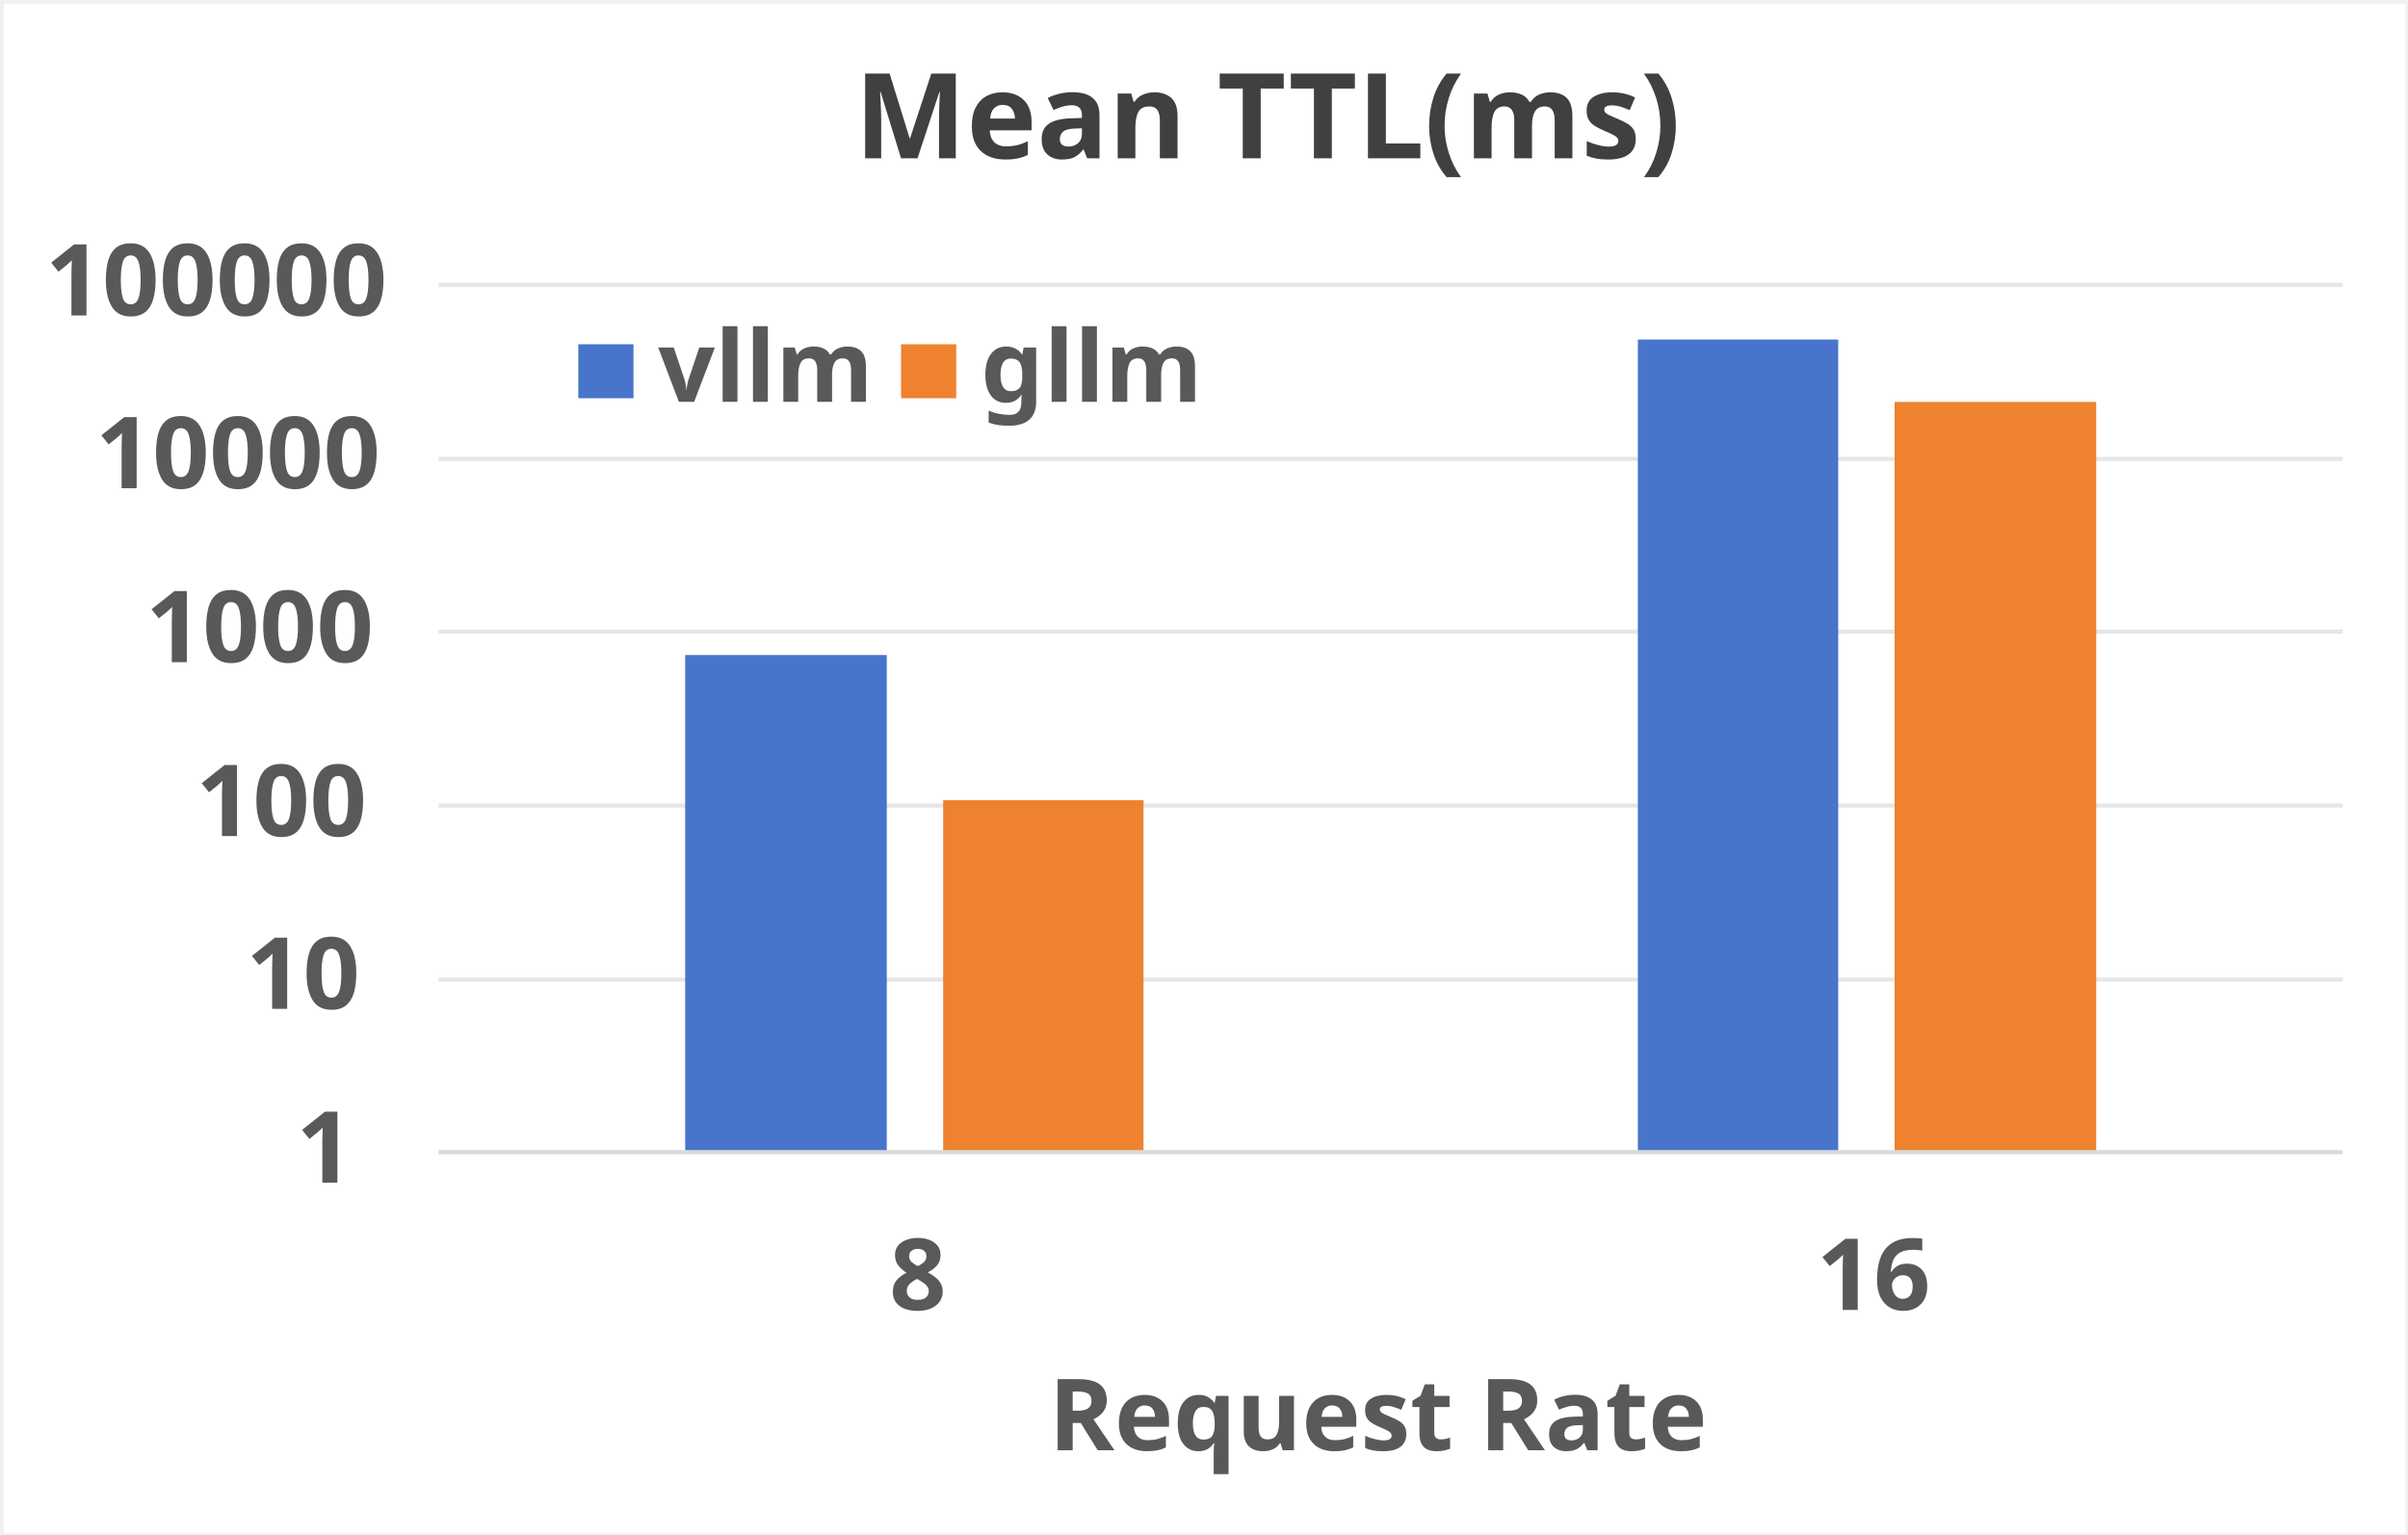
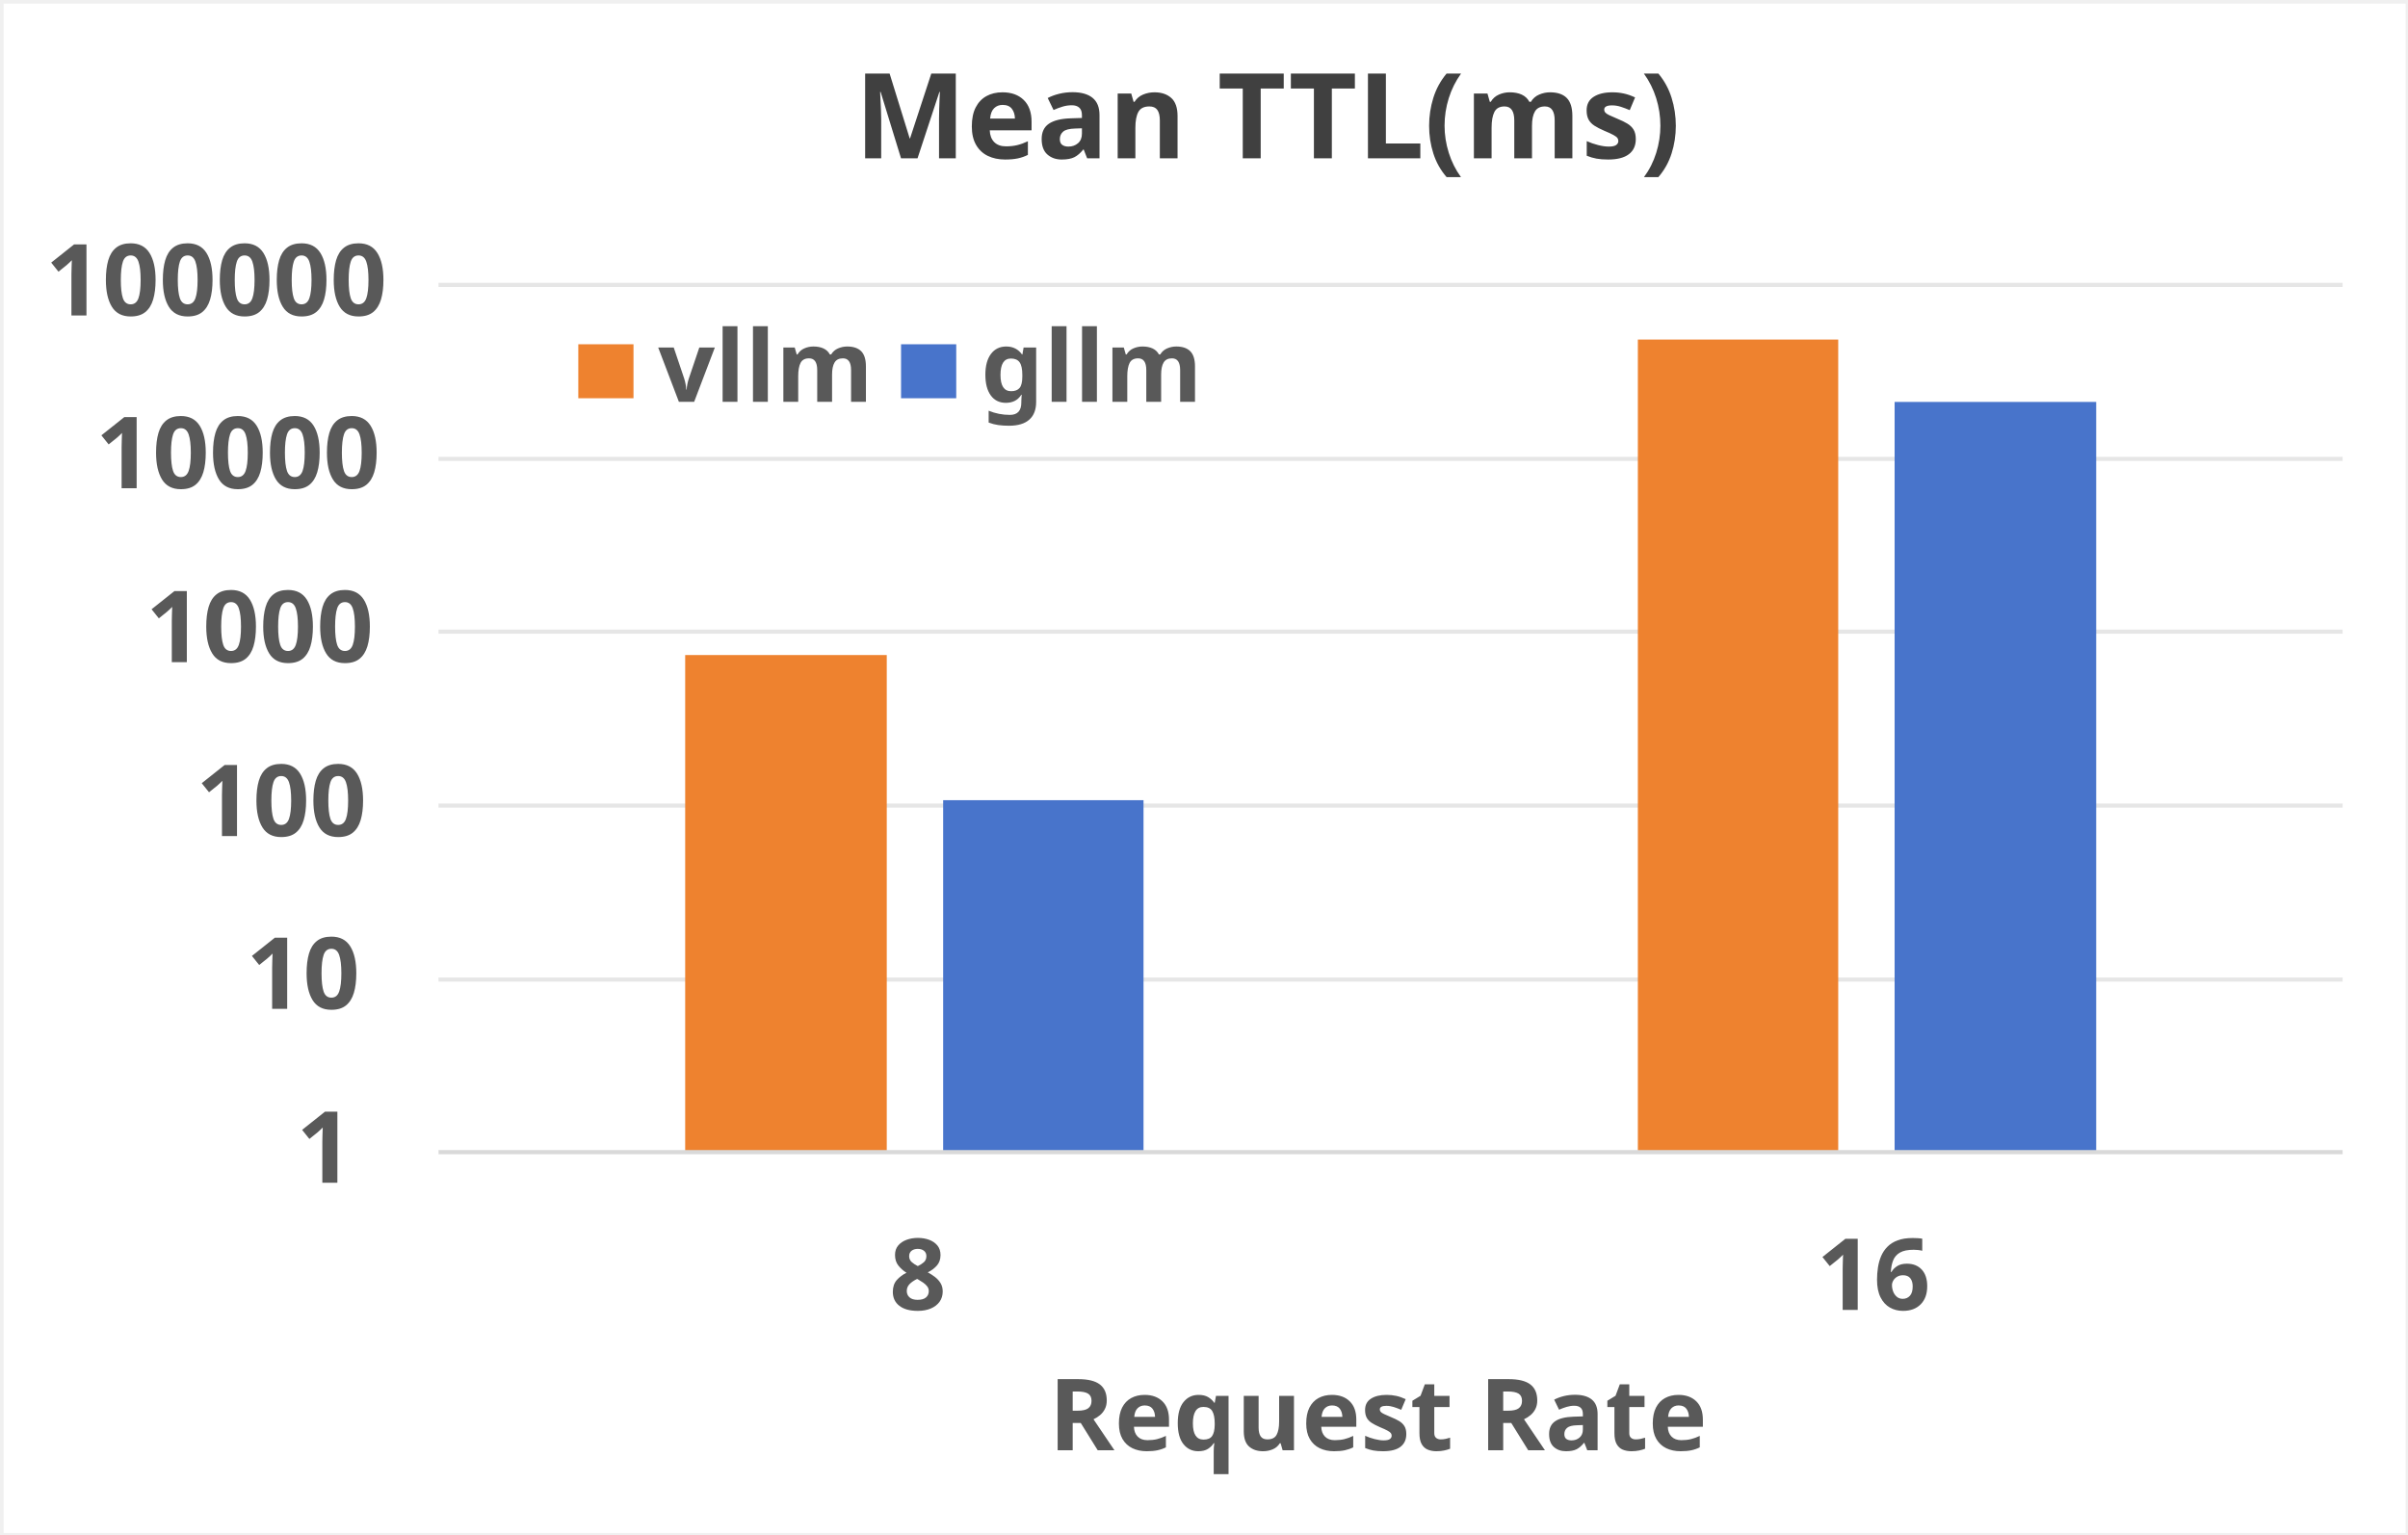
<svg xmlns="http://www.w3.org/2000/svg" width="2007" height="1279" xml:space="preserve" overflow="hidden">
  <defs>
    <clipPath id="clip0">
      <rect x="1888" y="1805" width="2007" height="1279" />
    </clipPath>
    <clipPath id="clip1">
      <rect x="1888" y="1805" width="2007" height="1279" />
    </clipPath>
  </defs>
  <g clip-path="url(#clip0)" transform="translate(-1888 -1805)">
    <g clip-path="url(#clip1)">
      <rect x="1891" y="1808" width="2002" height="1275" fill="#FFFFFF" fill-opacity="1" />
      <g>
        <path d="M2253.5 2621.59 3840.5 2621.59M2253.5 2476.58 3840.5 2476.58M2253.5 2331.58 3840.5 2331.58M2253.5 2187.57 3840.5 2187.57M2253.5 2042.5 3840.5 2042.5" stroke="#E6E6E6" stroke-width="3.438" stroke-linecap="butt" stroke-linejoin="round" stroke-miterlimit="10" stroke-opacity="1" fill="none" fill-rule="nonzero" />
      </g>
      <g>
-         <path d="M2459.08 2351.08 2627.09 2351.08 2627.09 2766 2459.08 2766ZM3253.11 2088.07 3420.11 2088.07 3420.11 2766 3253.11 2766Z" fill="#4874CB" fill-rule="nonzero" fill-opacity="1" />
+         <path d="M2459.08 2351.08 2627.09 2351.08 2627.09 2766 2459.08 2766ZM3253.11 2088.07 3420.11 2088.07 3420.11 2766 3253.11 2766Z" fill="#EE822F" fill-rule="nonzero" fill-opacity="1" />
      </g>
      <g>
-         <path d="M2674.09 2472.08 2841.09 2472.08 2841.09 2766 2674.09 2766ZM3467.11 2140.07 3635.12 2140.07 3635.12 2766 3467.11 2766Z" fill="#EE822F" fill-rule="nonzero" fill-opacity="1" />
+         <path d="M2674.09 2472.08 2841.09 2472.08 2841.09 2766 2674.09 2766ZM3467.11 2140.07 3635.12 2140.07 3635.12 2766 3467.11 2766Z" fill="#4874CB" fill-rule="nonzero" fill-opacity="1" />
      </g>
      <g>
        <path d="M2253.5 2765.5 3840.5 2765.5" stroke="#D9D9D9" stroke-width="3.438" stroke-linecap="butt" stroke-linejoin="round" stroke-miterlimit="10" stroke-opacity="1" fill="none" fill-rule="evenodd" />
      </g>
      <g>
        <text fill="#595959" fill-opacity="1" font-family="Calibri,Calibri_MSFontService,sans-serif" font-style="normal" font-variant="normal" font-weight="700" font-stretch="normal" font-size="83" text-anchor="start" direction="ltr" writing-mode="lr-tb" unicode-bidi="normal" text-decoration="none" transform="matrix(1 0 0 1 2134.91 2791)">1</text>
      </g>
      <g>
        <text fill="#595959" fill-opacity="1" font-family="Calibri,Calibri_MSFontService,sans-serif" font-style="normal" font-variant="normal" font-weight="700" font-stretch="normal" font-size="83" text-anchor="start" direction="ltr" writing-mode="lr-tb" unicode-bidi="normal" text-decoration="none" transform="matrix(1 0 0 1 2093.08 2646)">10</text>
      </g>
      <g>
        <text fill="#595959" fill-opacity="1" font-family="Calibri,Calibri_MSFontService,sans-serif" font-style="normal" font-variant="normal" font-weight="700" font-stretch="normal" font-size="83" text-anchor="start" direction="ltr" writing-mode="lr-tb" unicode-bidi="normal" text-decoration="none" transform="matrix(1 0 0 1 2051.26 2502)">100</text>
      </g>
      <g>
        <text fill="#595959" fill-opacity="1" font-family="Calibri,Calibri_MSFontService,sans-serif" font-style="normal" font-variant="normal" font-weight="700" font-stretch="normal" font-size="83" text-anchor="start" direction="ltr" writing-mode="lr-tb" unicode-bidi="normal" text-decoration="none" transform="matrix(1 0 0 1 2009.44 2357)">1000</text>
      </g>
      <g>
        <text fill="#595959" fill-opacity="1" font-family="Calibri,Calibri_MSFontService,sans-serif" font-style="normal" font-variant="normal" font-weight="700" font-stretch="normal" font-size="83" text-anchor="start" direction="ltr" writing-mode="lr-tb" unicode-bidi="normal" text-decoration="none" transform="matrix(1 0 0 1 1967.61 2212)">10000</text>
      </g>
      <g>
        <text fill="#595959" fill-opacity="1" font-family="Calibri,Calibri_MSFontService,sans-serif" font-style="normal" font-variant="normal" font-weight="700" font-stretch="normal" font-size="83" text-anchor="start" direction="ltr" writing-mode="lr-tb" unicode-bidi="normal" text-decoration="none" transform="matrix(1 0 0 1 1925.79 2068)">100000</text>
      </g>
      <g>
        <text fill="#595959" fill-opacity="1" font-family="Calibri,Calibri_MSFontService,sans-serif" font-style="normal" font-variant="normal" font-weight="700" font-stretch="normal" font-size="83" text-anchor="start" direction="ltr" writing-mode="lr-tb" unicode-bidi="normal" text-decoration="none" transform="matrix(1 0 0 1 2629.24 2897)">8</text>
      </g>
      <g>
        <text fill="#595959" fill-opacity="1" font-family="Calibri,Calibri_MSFontService,sans-serif" font-style="normal" font-variant="normal" font-weight="700" font-stretch="normal" font-size="83" text-anchor="start" direction="ltr" writing-mode="lr-tb" unicode-bidi="normal" text-decoration="none" transform="matrix(1 0 0 1 3402.07 2897)">16</text>
      </g>
      <g>
        <text fill="#595959" fill-opacity="1" font-family="Calibri,Calibri_MSFontService,sans-serif" font-style="normal" font-variant="normal" font-weight="700" font-stretch="normal" font-size="83" text-anchor="start" direction="ltr" writing-mode="lr-tb" unicode-bidi="normal" text-decoration="none" transform="matrix(1 0 0 1 2762.06 3014)">Request Rate</text>
      </g>
      <g>
        <text fill="#404040" fill-opacity="1" font-family="Calibri,Calibri_MSFontService,sans-serif" font-style="normal" font-variant="normal" font-weight="700" font-stretch="normal" font-size="99" text-anchor="start" direction="ltr" writing-mode="lr-tb" unicode-bidi="normal" text-decoration="none" transform="matrix(1 0 0 1 2600.17 1937)">Mean TTL(ms)</text>
      </g>
      <g>
-         <rect x="2370" y="2092" width="46" height="45" fill="#4874CB" fill-opacity="1" />
+         <rect x="2370" y="2092" width="46" height="45" fill="#EE822F" fill-opacity="1" />
      </g>
      <g>
        <text fill="#595959" fill-opacity="1" font-family="Calibri,Calibri_MSFontService,sans-serif" font-style="normal" font-variant="normal" font-weight="700" font-stretch="normal" font-size="83" text-anchor="start" direction="ltr" writing-mode="lr-tb" unicode-bidi="normal" text-decoration="none" transform="matrix(1 0 0 1 2436.58 2140)">vllm</text>
      </g>
      <g>
-         <rect x="2639" y="2092" width="46" height="45" fill="#EE822F" fill-opacity="1" />
+         <rect x="2639" y="2092" width="46" height="45" fill="#4874CB" fill-opacity="1" />
      </g>
      <g>
        <text fill="#595959" fill-opacity="1" font-family="Calibri,Calibri_MSFontService,sans-serif" font-style="normal" font-variant="normal" font-weight="700" font-stretch="normal" font-size="83" text-anchor="start" direction="ltr" writing-mode="lr-tb" unicode-bidi="normal" text-decoration="none" transform="matrix(1 0 0 1 2705.54 2140)">gllm</text>
      </g>
    </g>
  </g>
</svg>
